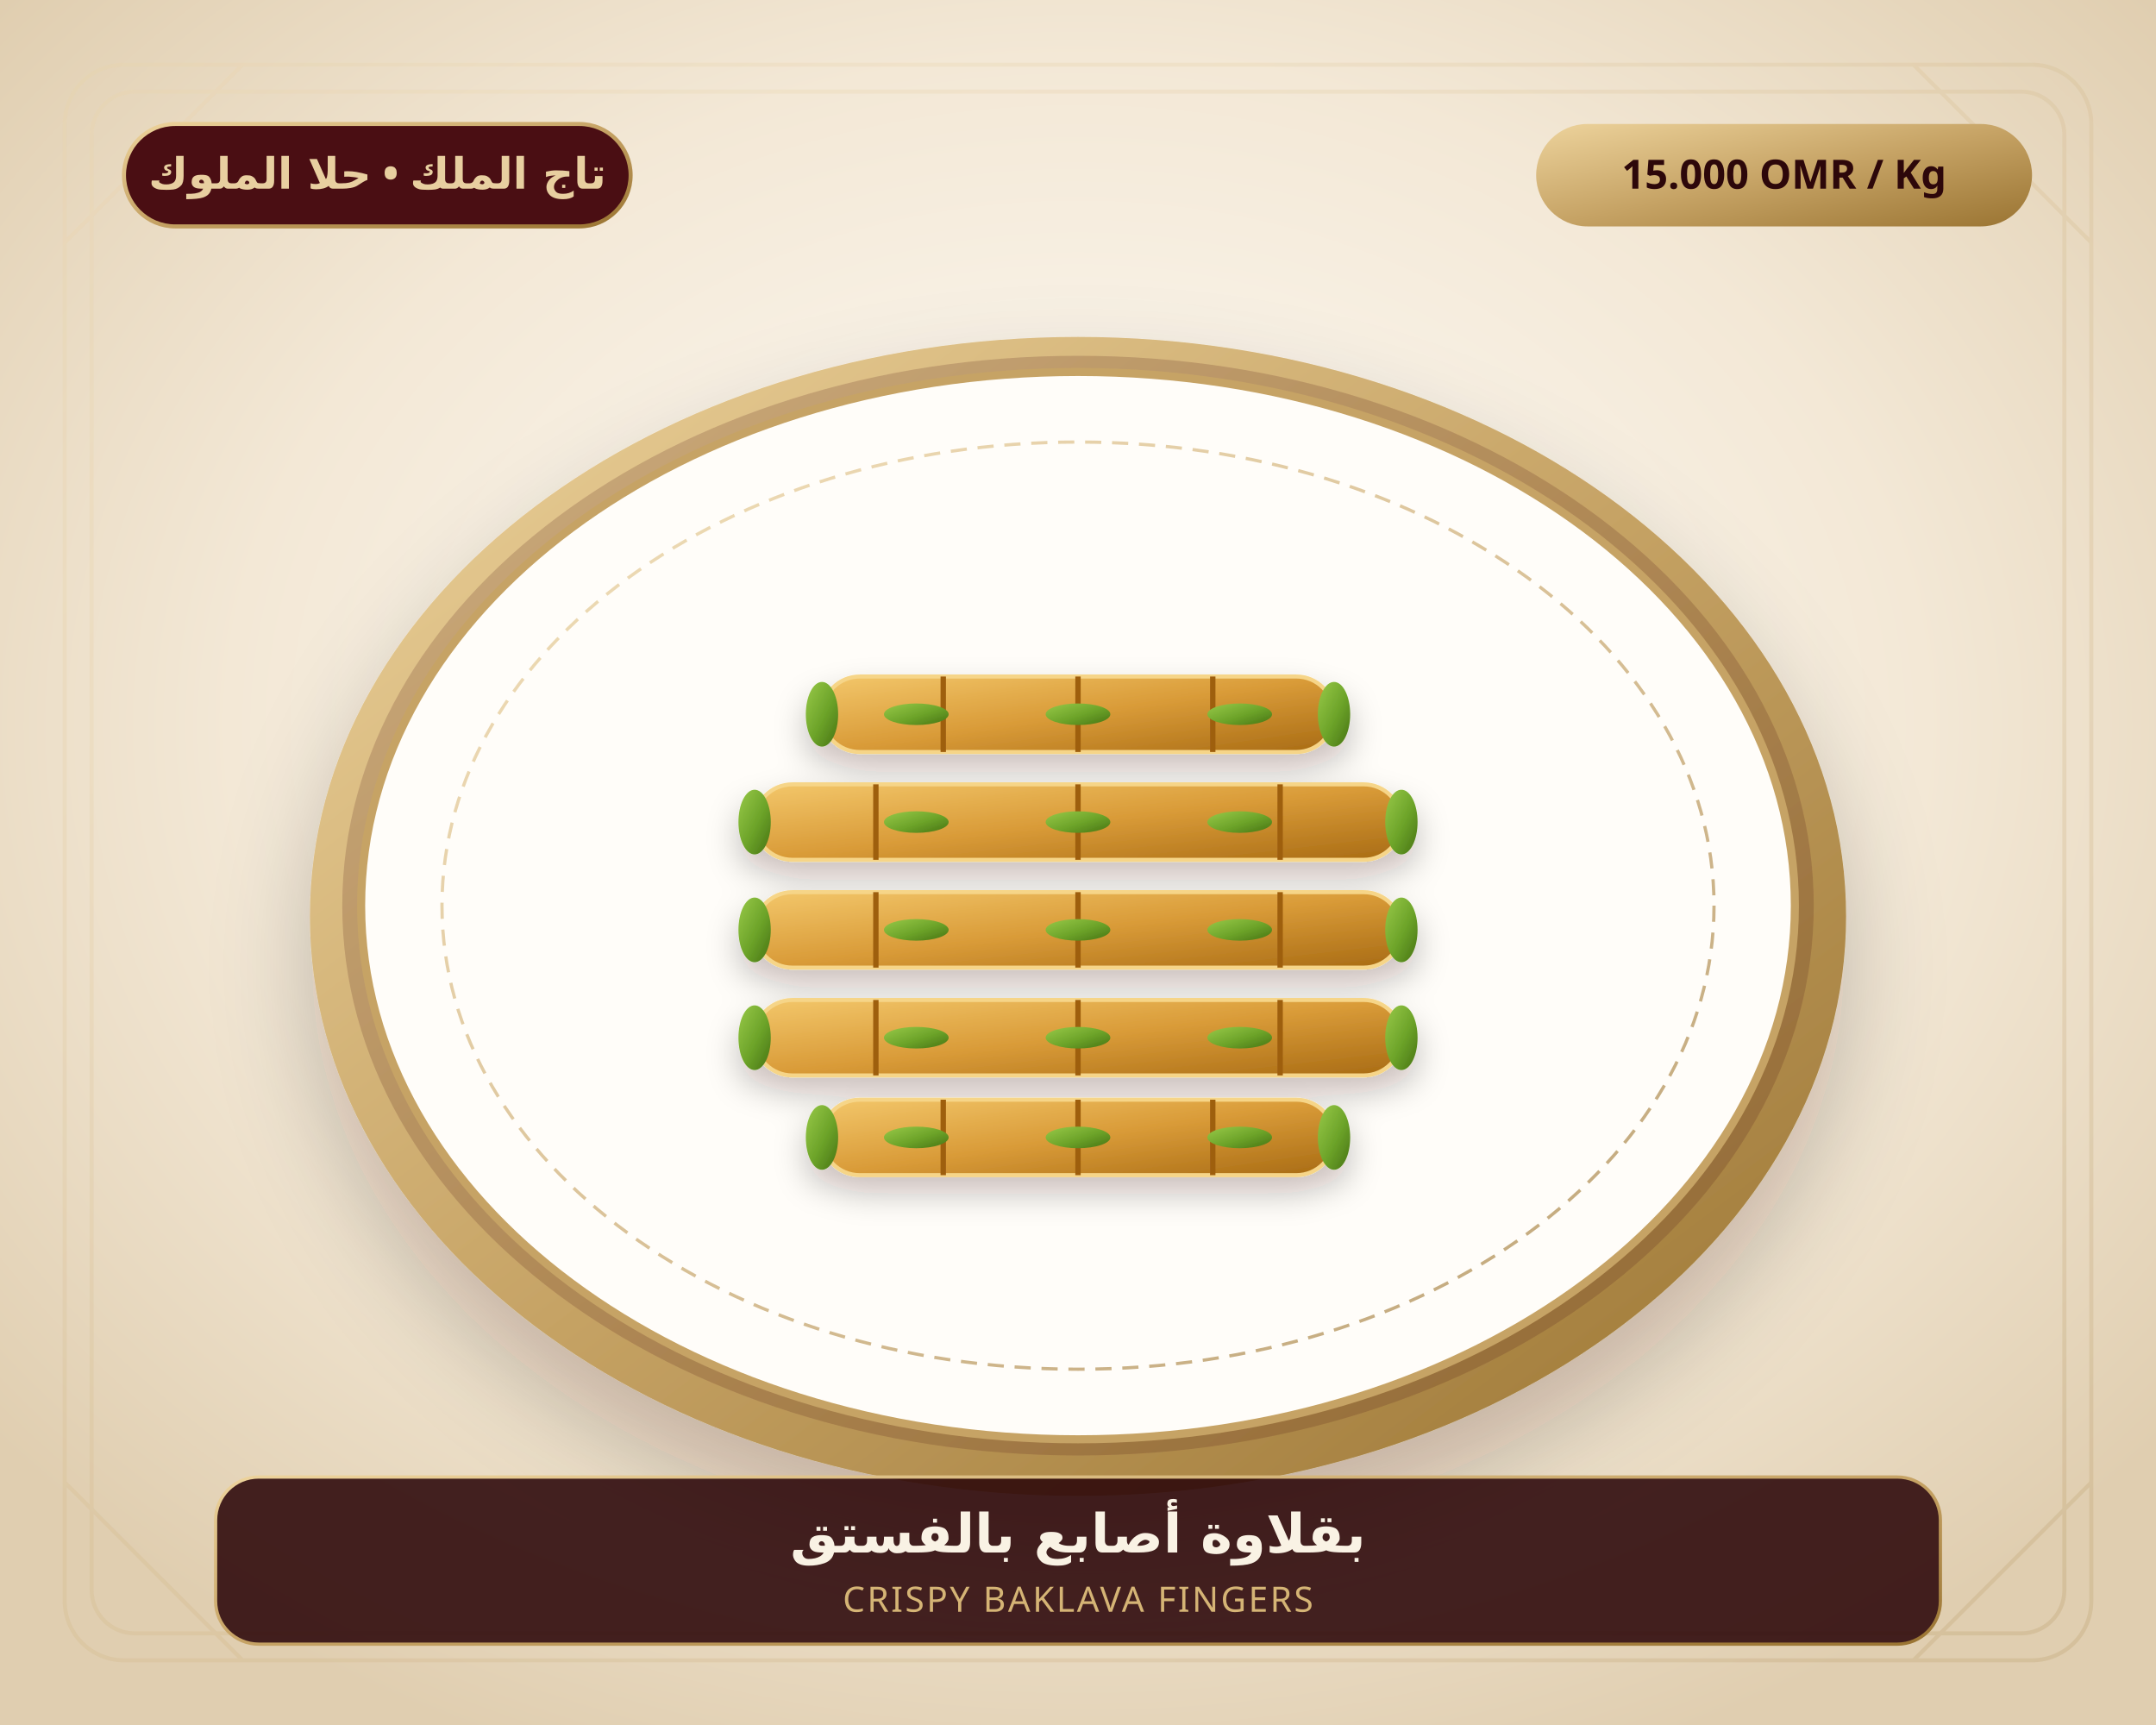
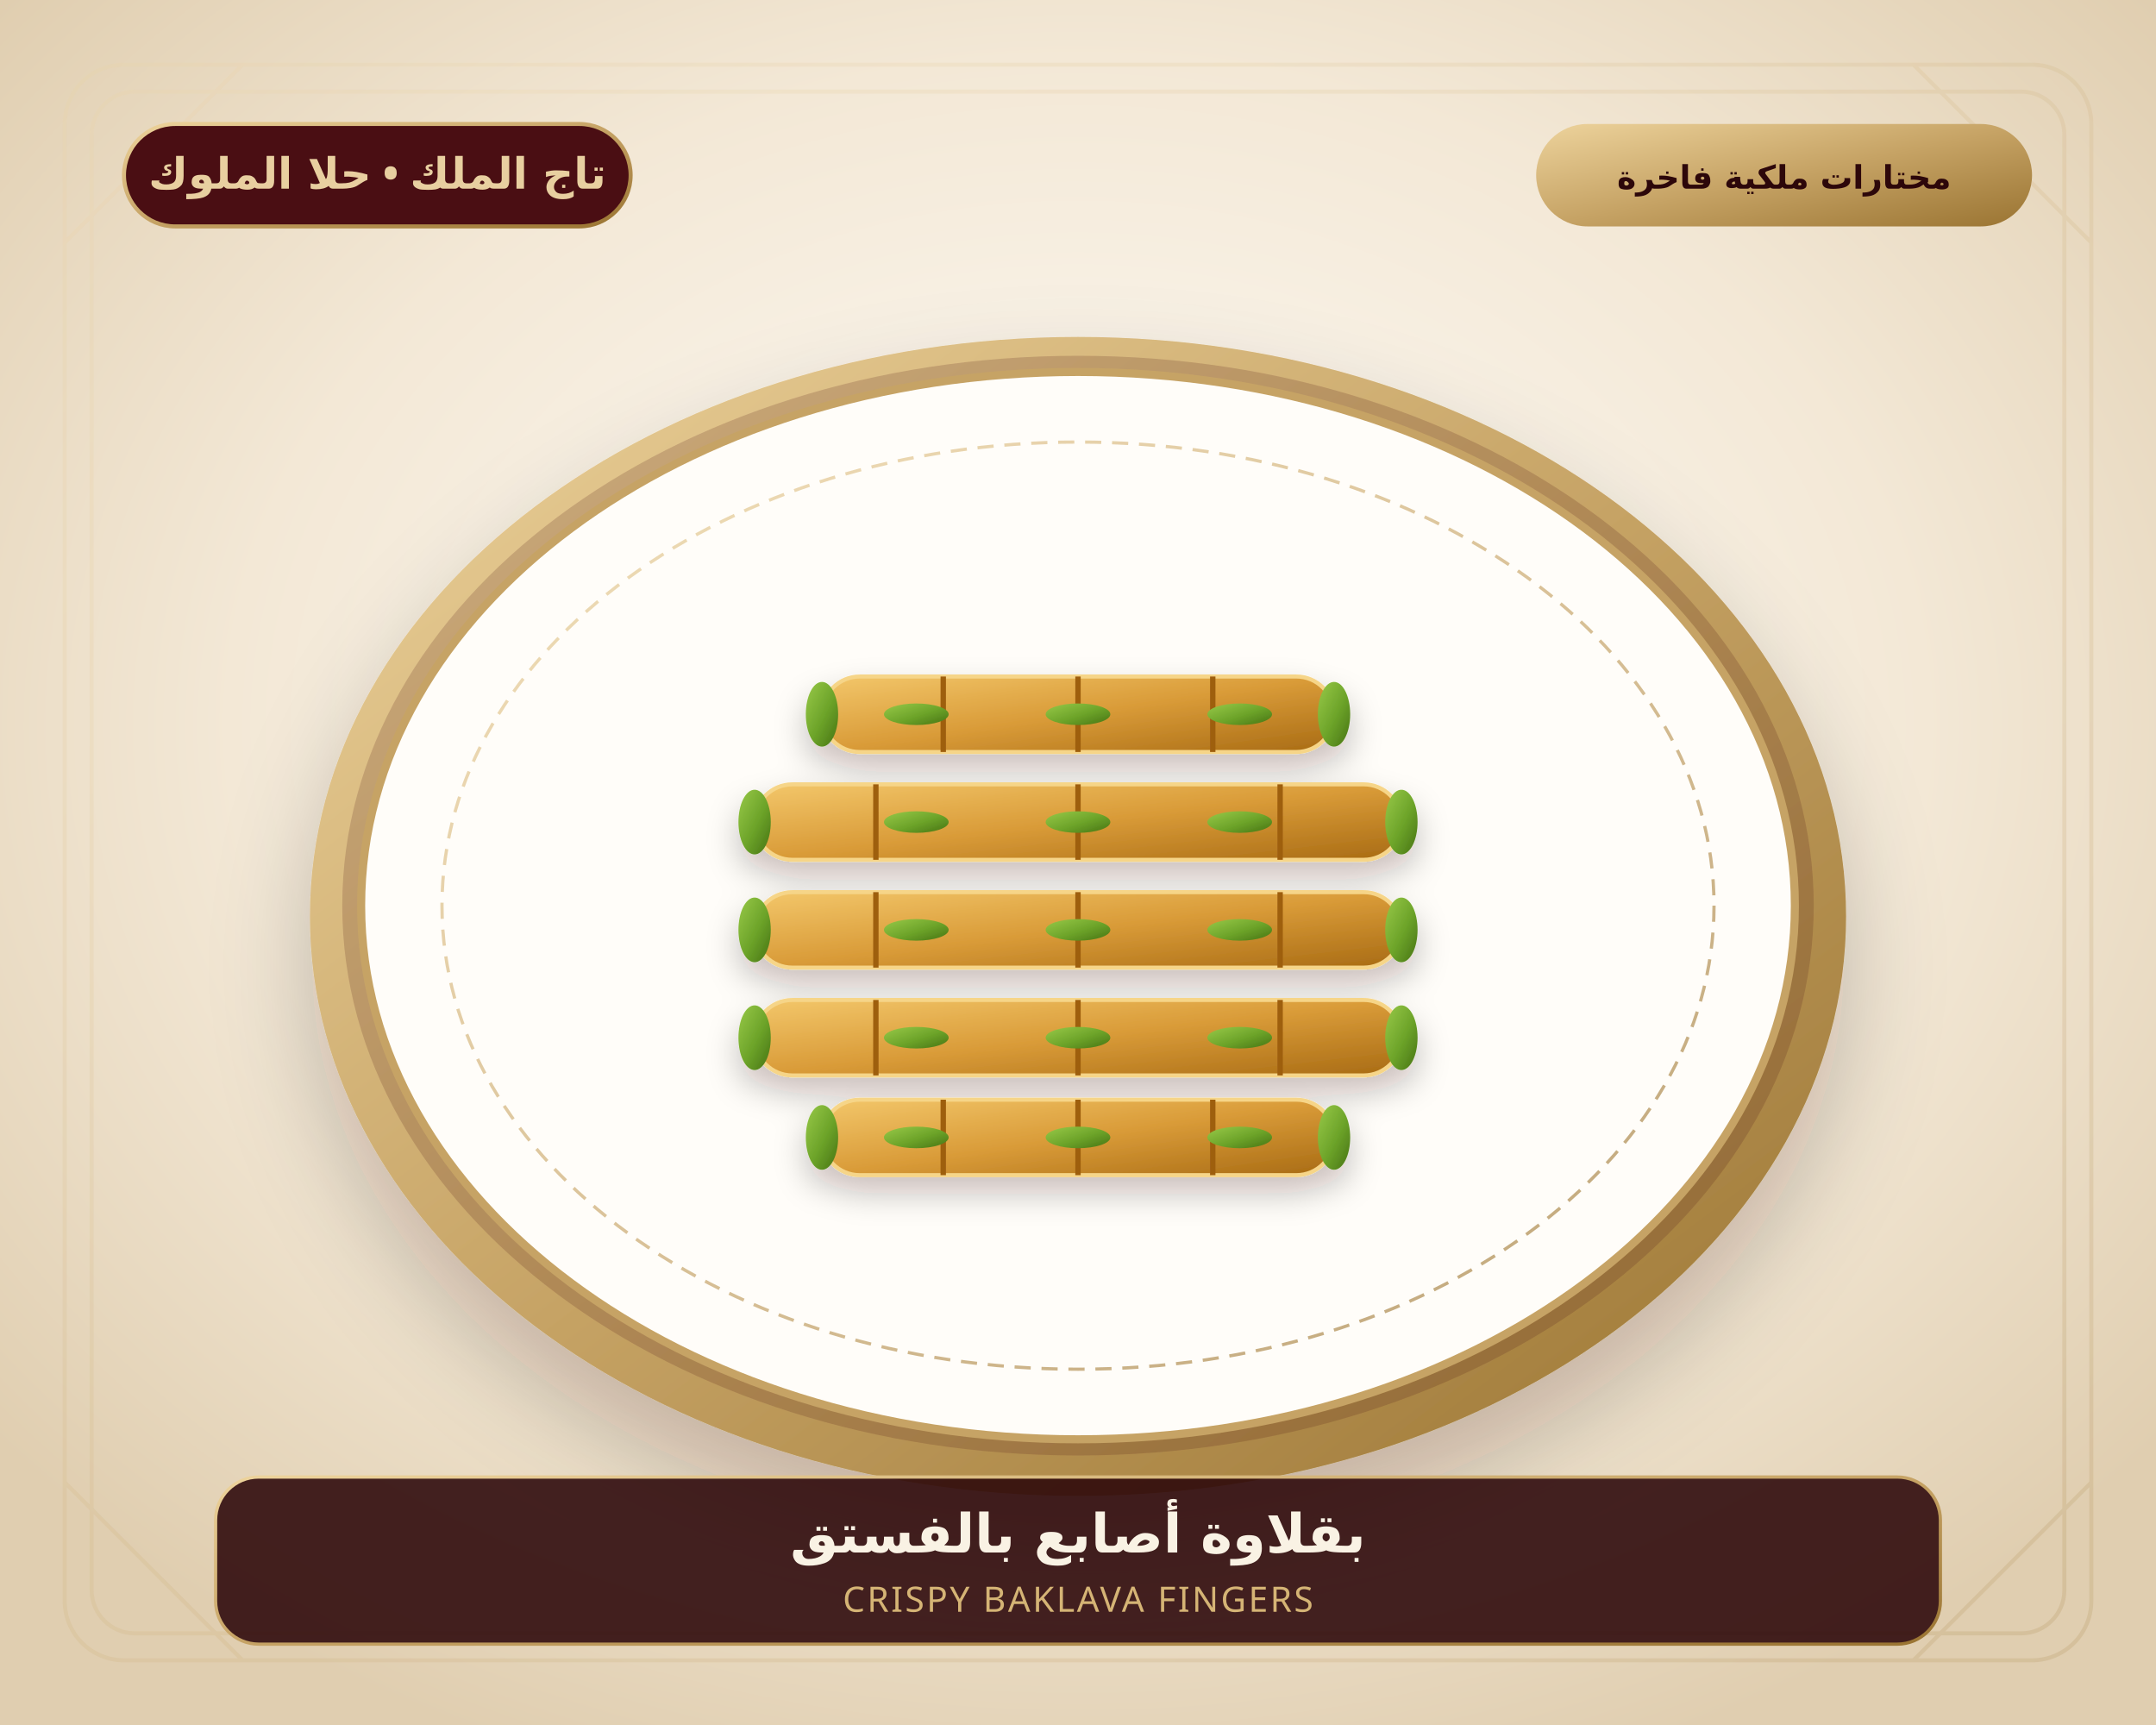
<svg xmlns="http://www.w3.org/2000/svg" viewBox="0 0 800 640" width="800" height="640">
  <defs>
    <radialGradient id="bgGrad" cx="50%" cy="42%" r="65%">
      <stop offset="0%" stop-color="#FFFDF9" />
      <stop offset="60%" stop-color="#F3E8D6" />
      <stop offset="100%" stop-color="#E0CEB0" />
    </radialGradient>
    <linearGradient id="goldRim" x1="0%" y1="0%" x2="100%" y2="100%">
      <stop offset="0%" stop-color="#EDD39C" />
      <stop offset="50%" stop-color="#C6A365" />
      <stop offset="100%" stop-color="#9A7432" />
    </linearGradient>
    <linearGradient id="kataifiGold" x1="0%" y1="0%" x2="100%" y2="100%">
      <stop offset="0%" stop-color="#F3C76B" />
      <stop offset="50%" stop-color="#D99B38" />
      <stop offset="100%" stop-color="#A86B14" />
    </linearGradient>
    <linearGradient id="pistachioGreen" x1="0%" y1="0%" x2="100%" y2="100%">
      <stop offset="0%" stop-color="#98C948" />
      <stop offset="55%" stop-color="#6CA329" />
      <stop offset="100%" stop-color="#467314" />
    </linearGradient>
    <linearGradient id="qishtaCream" x1="0%" y1="0%" x2="0%" y2="100%">
      <stop offset="0%" stop-color="#FFFFFF" />
      <stop offset="70%" stop-color="#FFF9EC" />
      <stop offset="100%" stop-color="#EFE2C8" />
    </linearGradient>
    <linearGradient id="walnutBronze" x1="0%" y1="0%" x2="100%" y2="100%">
      <stop offset="0%" stop-color="#C48845" />
      <stop offset="50%" stop-color="#8F5922" />
      <stop offset="100%" stop-color="#5E350E" />
    </linearGradient>
    <linearGradient id="chocoRich" x1="0%" y1="0%" x2="100%" y2="100%">
      <stop offset="0%" stop-color="#5A311D" />
      <stop offset="50%" stop-color="#3B1D0F" />
      <stop offset="100%" stop-color="#241007" />
    </linearGradient>
    <filter id="softShadow" x="-15%" y="-15%" width="130%" height="135%">
      <feDropShadow dx="0" dy="18" stdDeviation="18" flood-color="#2B070A" flood-opacity="0.22" />
    </filter>
    <filter id="pieceShadow" x="-20%" y="-20%" width="140%" height="140%">
      <feDropShadow dx="0" dy="6" stdDeviation="6" flood-color="#2B070A" flood-opacity="0.24" />
    </filter>
  </defs>
  <rect width="800" height="640" fill="url(#bgGrad)" />
  <g opacity="0.16" stroke="url(#goldRim)" stroke-width="1.5" fill="none">
    <rect x="24" y="24" width="752" height="592" rx="22" />
    <rect x="34" y="34" width="732" height="572" rx="16" />
    <path d="M24 90 L90 24 M776 90 L710 24 M24 550 L90 616 M776 550 L710 616" />
  </g>
  <g filter="url(#softShadow)">
    <ellipse cx="400" cy="340" rx="285" ry="215" fill="url(#goldRim)" />
    <ellipse cx="400" cy="336" rx="273" ry="204" fill="#4A0E13" opacity="0.18" />
    <ellipse cx="400" cy="336" rx="266" ry="198" fill="#FFFDF9" stroke="#C6A365" stroke-width="3" />
    <ellipse cx="400" cy="336" rx="236" ry="172" fill="none" stroke="url(#goldRim)" stroke-width="1.2" stroke-dasharray="6 4" opacity="0.65" />
  </g>
  <g filter="url(#pieceShadow)">
    <g transform="translate(400,265)">
      <rect x="-95" y="-14" width="190" height="28" rx="14" fill="url(#kataifiGold)" stroke="#F6D588" stroke-width="1.5" />
      <line x1="-50" y1="-14" x2="-50" y2="14" stroke="#9E5E10" stroke-width="2" />
      <line x1="0" y1="-14" x2="0" y2="14" stroke="#9E5E10" stroke-width="2" />
      <line x1="50" y1="-14" x2="50" y2="14" stroke="#9E5E10" stroke-width="2" />
      <ellipse cx="-95" cy="0" rx="6" ry="12" fill="url(#pistachioGreen)" />
      <ellipse cx="95" cy="0" rx="6" ry="12" fill="url(#pistachioGreen)" />
      <ellipse cx="-60" cy="0" rx="12" ry="4" fill="url(#pistachioGreen)" />
      <ellipse cx="60" cy="0" rx="12" ry="4" fill="url(#pistachioGreen)" />
      <ellipse cx="0" cy="0" rx="12" ry="4" fill="url(#pistachioGreen)" />
    </g>
    <g transform="translate(400,305)">
      <rect x="-120" y="-14" width="240" height="28" rx="14" fill="url(#kataifiGold)" stroke="#F6D588" stroke-width="1.5" />
      <line x1="-75" y1="-14" x2="-75" y2="14" stroke="#9E5E10" stroke-width="2" />
      <line x1="0" y1="-14" x2="0" y2="14" stroke="#9E5E10" stroke-width="2" />
      <line x1="75" y1="-14" x2="75" y2="14" stroke="#9E5E10" stroke-width="2" />
      <ellipse cx="-120" cy="0" rx="6" ry="12" fill="url(#pistachioGreen)" />
      <ellipse cx="120" cy="0" rx="6" ry="12" fill="url(#pistachioGreen)" />
      <ellipse cx="-60" cy="0" rx="12" ry="4" fill="url(#pistachioGreen)" />
      <ellipse cx="60" cy="0" rx="12" ry="4" fill="url(#pistachioGreen)" />
      <ellipse cx="0" cy="0" rx="12" ry="4" fill="url(#pistachioGreen)" />
    </g>
    <g transform="translate(400,345)">
      <rect x="-120" y="-14" width="240" height="28" rx="14" fill="url(#kataifiGold)" stroke="#F6D588" stroke-width="1.5" />
      <line x1="-75" y1="-14" x2="-75" y2="14" stroke="#9E5E10" stroke-width="2" />
      <line x1="0" y1="-14" x2="0" y2="14" stroke="#9E5E10" stroke-width="2" />
      <line x1="75" y1="-14" x2="75" y2="14" stroke="#9E5E10" stroke-width="2" />
      <ellipse cx="-120" cy="0" rx="6" ry="12" fill="url(#pistachioGreen)" />
      <ellipse cx="120" cy="0" rx="6" ry="12" fill="url(#pistachioGreen)" />
      <ellipse cx="-60" cy="0" rx="12" ry="4" fill="url(#pistachioGreen)" />
      <ellipse cx="60" cy="0" rx="12" ry="4" fill="url(#pistachioGreen)" />
      <ellipse cx="0" cy="0" rx="12" ry="4" fill="url(#pistachioGreen)" />
    </g>
    <g transform="translate(400,385)">
      <rect x="-120" y="-14" width="240" height="28" rx="14" fill="url(#kataifiGold)" stroke="#F6D588" stroke-width="1.5" />
      <line x1="-75" y1="-14" x2="-75" y2="14" stroke="#9E5E10" stroke-width="2" />
      <line x1="0" y1="-14" x2="0" y2="14" stroke="#9E5E10" stroke-width="2" />
      <line x1="75" y1="-14" x2="75" y2="14" stroke="#9E5E10" stroke-width="2" />
      <ellipse cx="-120" cy="0" rx="6" ry="12" fill="url(#pistachioGreen)" />
      <ellipse cx="120" cy="0" rx="6" ry="12" fill="url(#pistachioGreen)" />
      <ellipse cx="-60" cy="0" rx="12" ry="4" fill="url(#pistachioGreen)" />
      <ellipse cx="60" cy="0" rx="12" ry="4" fill="url(#pistachioGreen)" />
      <ellipse cx="0" cy="0" rx="12" ry="4" fill="url(#pistachioGreen)" />
    </g>
    <g transform="translate(400,422)">
      <rect x="-95" y="-14" width="190" height="28" rx="14" fill="url(#kataifiGold)" stroke="#F6D588" stroke-width="1.5" />
      <line x1="-50" y1="-14" x2="-50" y2="14" stroke="#9E5E10" stroke-width="2" />
      <line x1="0" y1="-14" x2="0" y2="14" stroke="#9E5E10" stroke-width="2" />
      <line x1="50" y1="-14" x2="50" y2="14" stroke="#9E5E10" stroke-width="2" />
      <ellipse cx="-95" cy="0" rx="6" ry="12" fill="url(#pistachioGreen)" />
      <ellipse cx="95" cy="0" rx="6" ry="12" fill="url(#pistachioGreen)" />
      <ellipse cx="-60" cy="0" rx="12" ry="4" fill="url(#pistachioGreen)" />
      <ellipse cx="60" cy="0" rx="12" ry="4" fill="url(#pistachioGreen)" />
      <ellipse cx="0" cy="0" rx="12" ry="4" fill="url(#pistachioGreen)" />
    </g>
  </g>
  <g transform="translate(46, 46)">
    <rect x="0" y="0" width="188" height="38" rx="19" fill="#4A0E13" stroke="url(#goldRim)" stroke-width="1.5" />
    <text x="94" y="24" text-anchor="middle" fill="#E8CFA0" font-family="Amiri, Tajawal, sans-serif" font-size="16" font-weight="bold">تاج الملك • حلا الملوك</text>
  </g>
  <g transform="translate(570, 46)">
    <rect x="0" y="0" width="184" height="38" rx="19" fill="url(#goldRim)" />
-     <text x="92" y="24" text-anchor="middle" fill="#2D070A" font-family="Tajawal, Plus Jakarta Sans, sans-serif" font-size="15" font-weight="bold">15.000 OMR / Kg</text>
+     <text x="92" y="24" text-anchor="middle" fill="#2D070A" font-family="Tajawal, Plus Jakarta Sans, sans-serif" font-size="12" font-weight="bold">مختارات ملكية فاخرة</text>
  </g>
  <g transform="translate(80, 548)">
    <rect x="0" y="0" width="640" height="62" rx="16" fill="#2D070A" fill-opacity="0.88" stroke="url(#goldRim)" stroke-width="1.2" />
    <text x="320" y="28" text-anchor="middle" fill="#F9F2E4" font-family="Tajawal, Amiri, sans-serif" font-size="20" font-weight="bold">بقلاوة أصابع بالفستق</text>
    <text x="320" y="50" text-anchor="middle" fill="#D5B475" font-family="Plus Jakarta Sans, sans-serif" font-size="13" letter-spacing="0.8">CRISPY BAKLAVA FINGERS</text>
  </g>
</svg>
